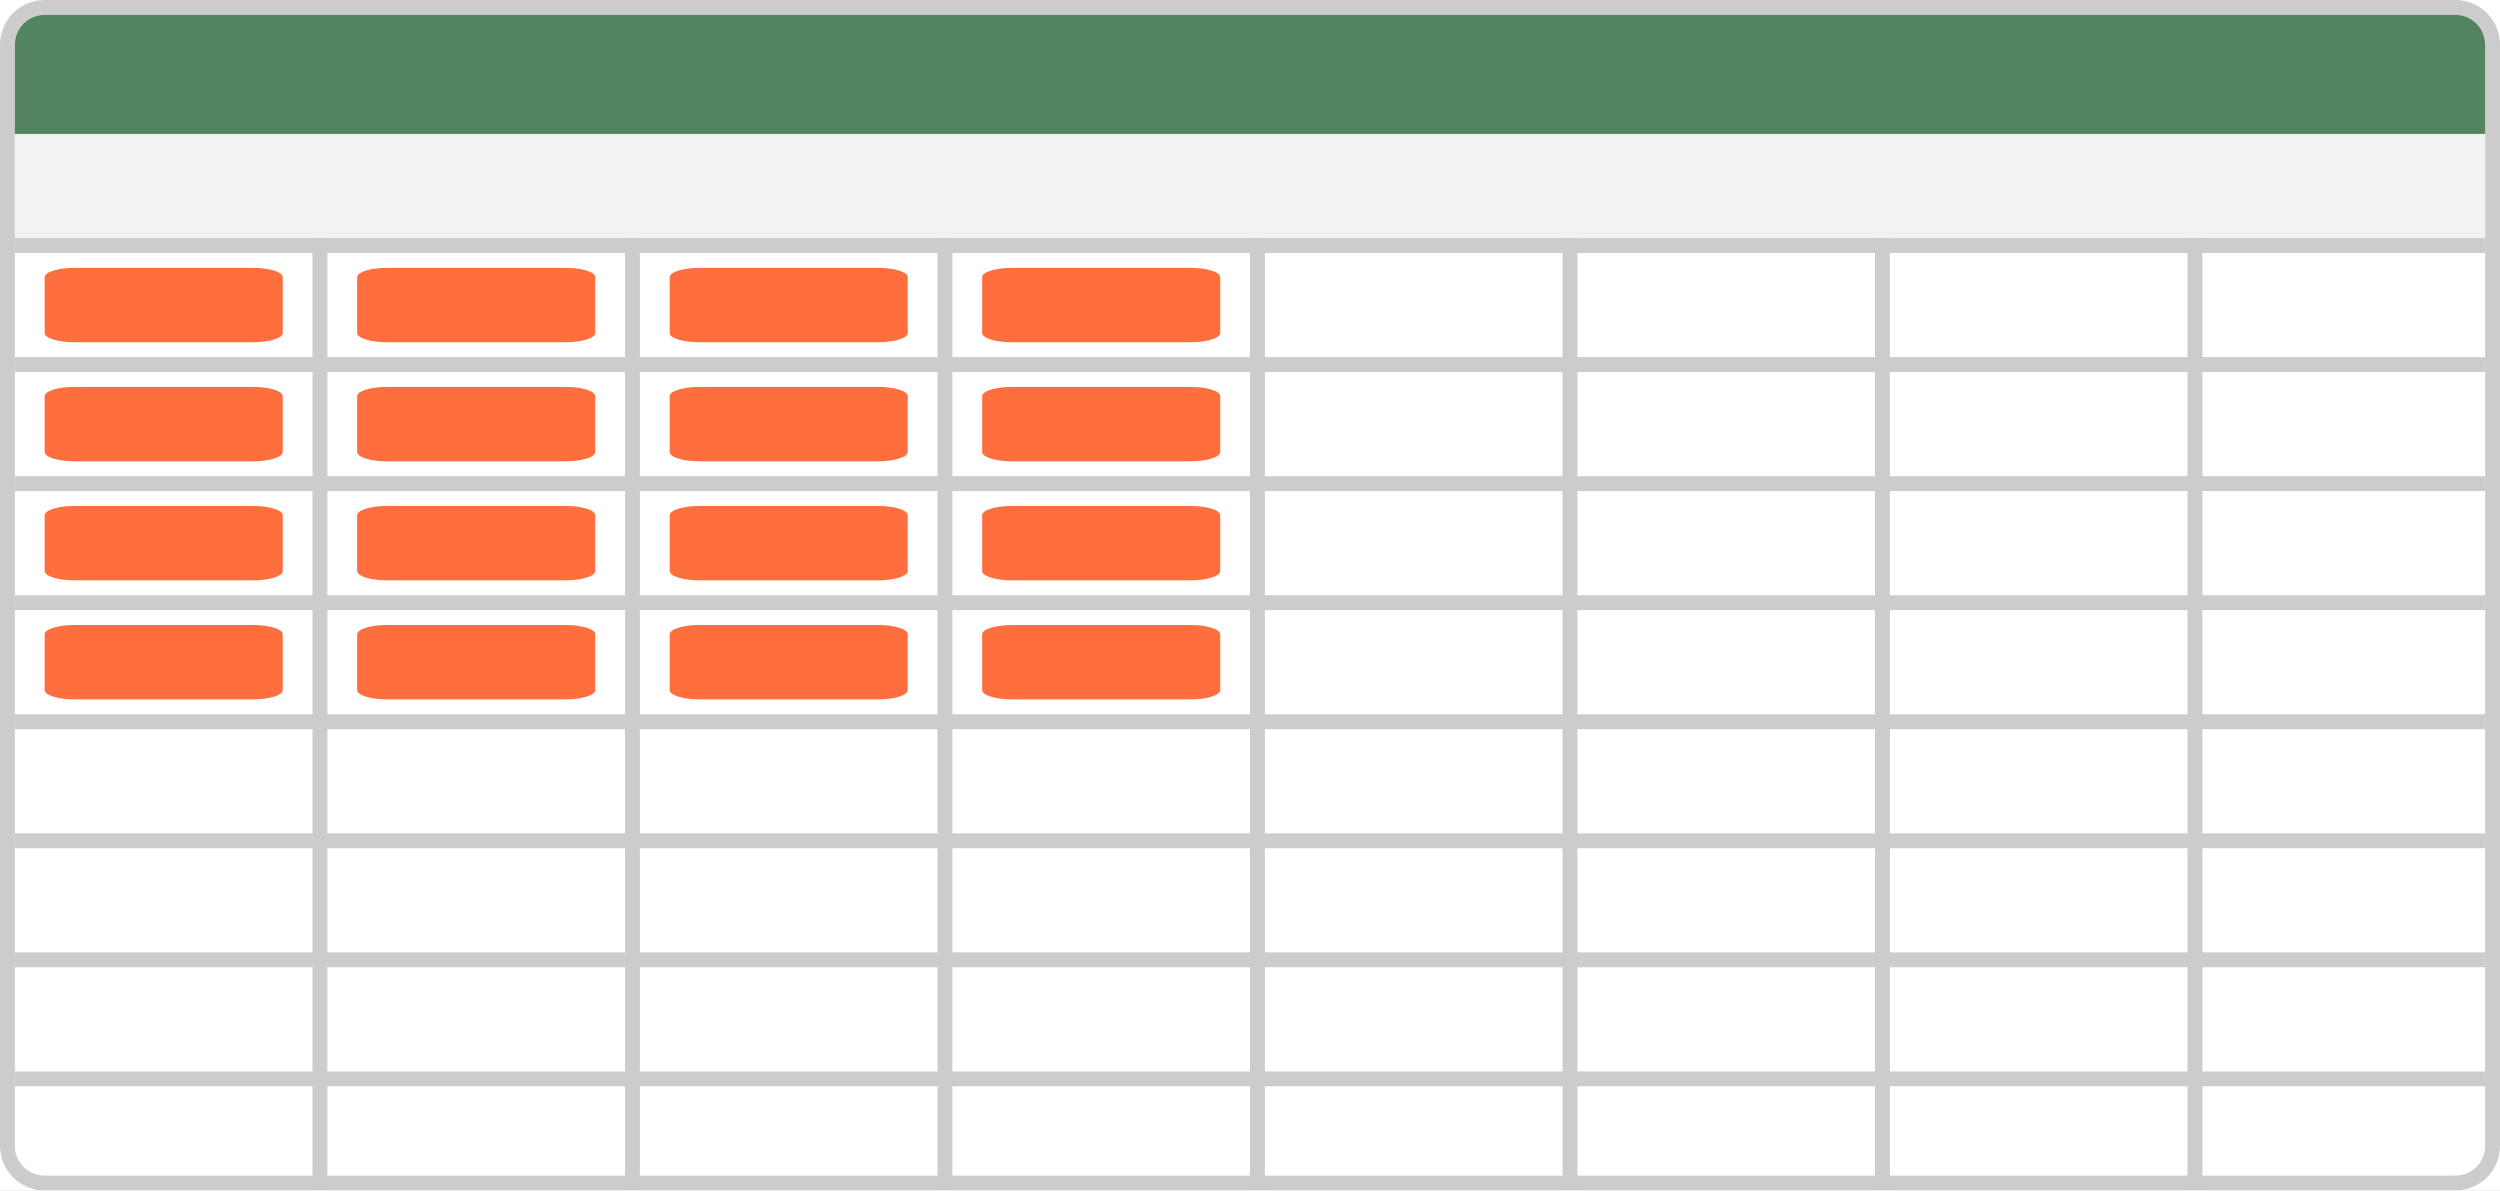
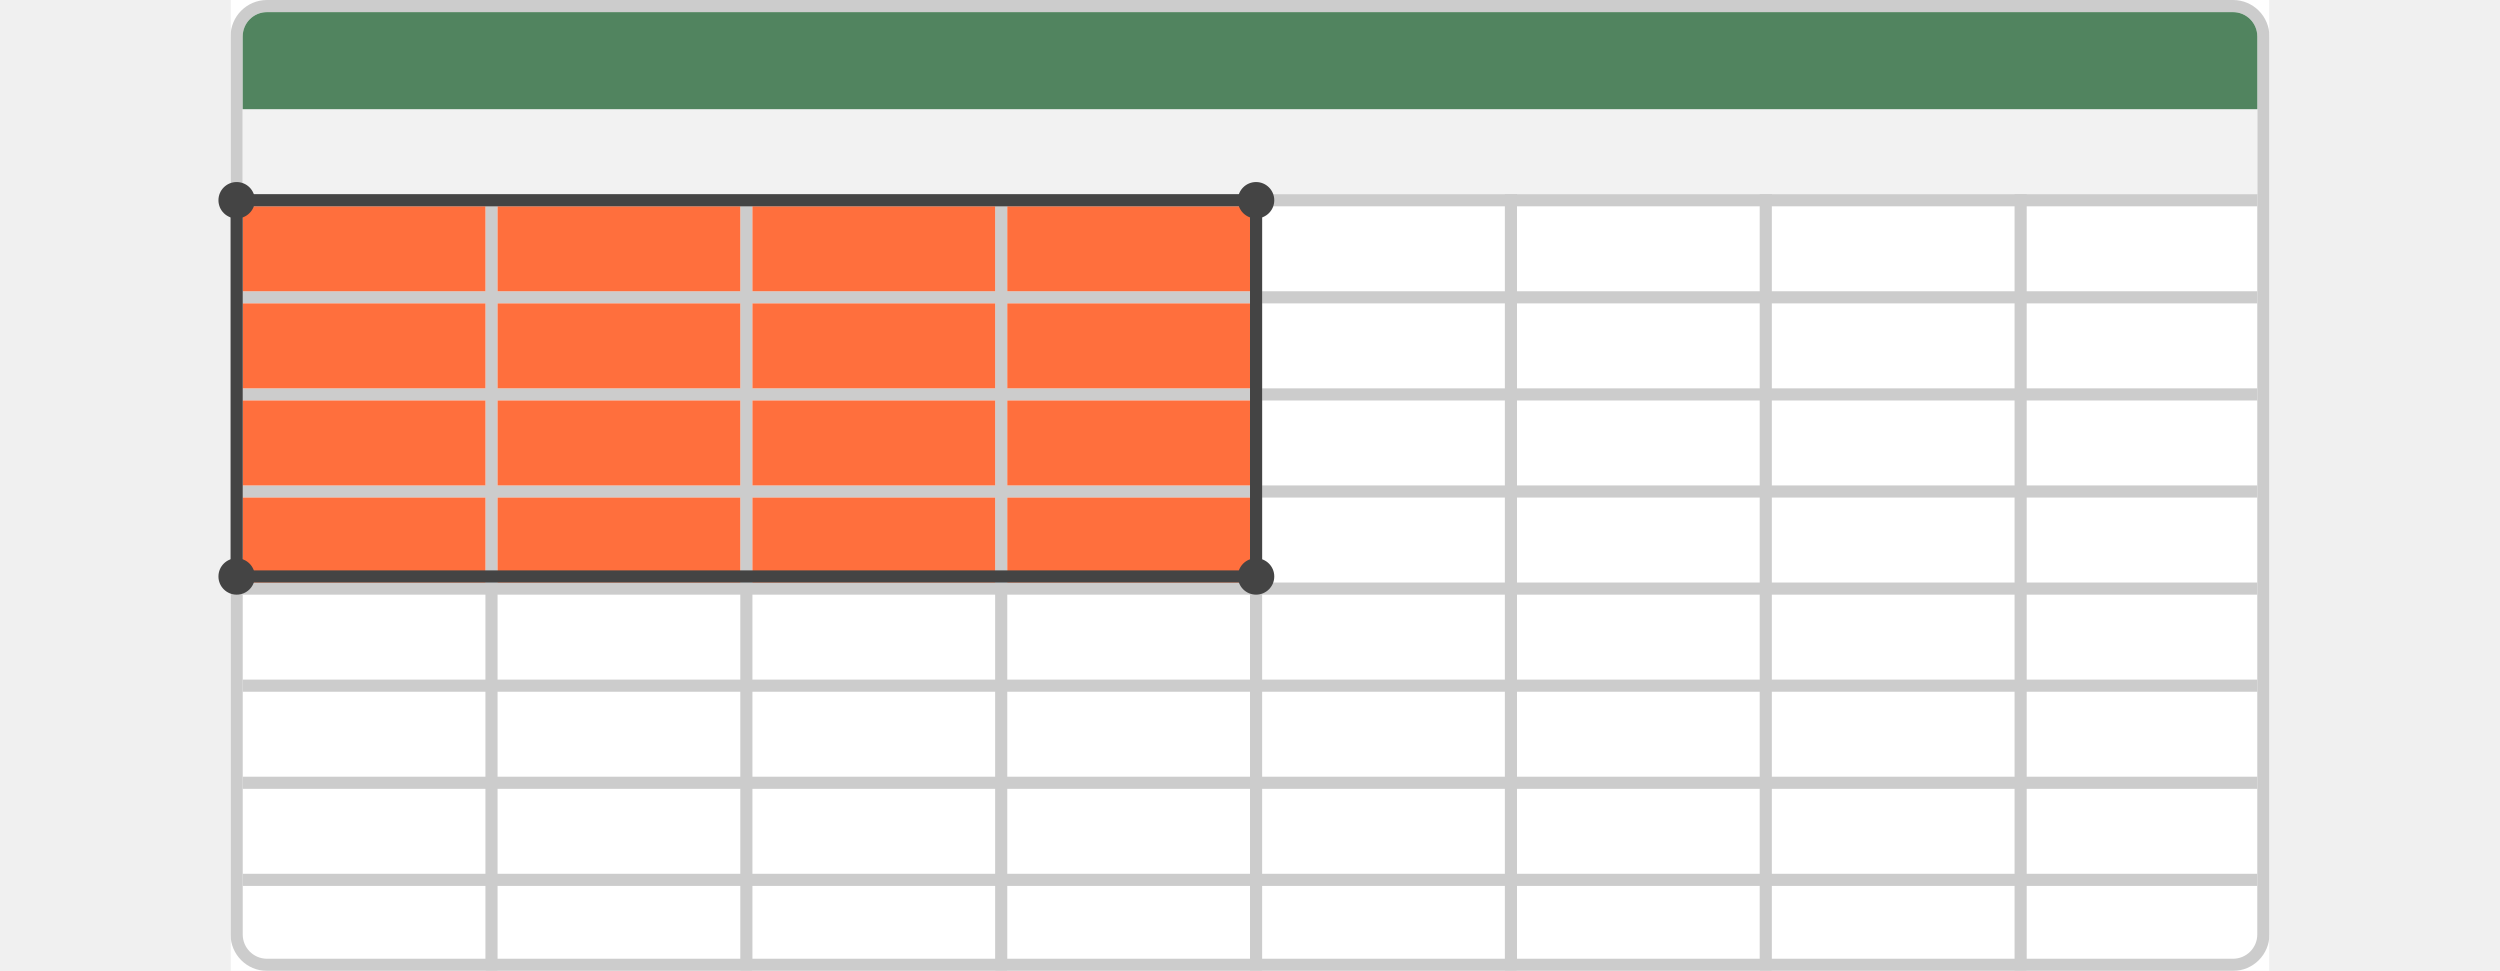
- <svg xmlns="http://www.w3.org/2000/svg" width="168" height="80" viewBox="0 0 168 80" fill="none">
-   <g clip-path="url(#clip0_3_6)">
-     <mask id="mask0_3_6" style="mask-type:luminance" maskUnits="userSpaceOnUse" x="0" y="0" width="168" height="80">
-       <path d="M168 0H0V80H168V0Z" fill="white" />
-     </mask>
-     <g mask="url(#mask0_3_6)">
-       <path d="M168 0H0V80H168V0Z" fill="white" />
-       <path d="M0.5 3C0.5 1.619 1.619 0.5 3 0.5H165C166.381 0.5 167.5 1.619 167.5 3V77C167.5 78.381 166.381 79.5 165 79.5H3C1.619 79.5 0.5 78.381 0.5 77V3Z" fill="white" stroke="#CCCCCC" />
-       <path d="M1 16H167V9H1V16Z" fill="#F2F2F2" />
-       <path d="M1 3C1 1.895 1.895 1 3 1H165C166.105 1 167 1.895 167 3V9H1V3Z" fill="#51845F" />
-       <path fill-rule="evenodd" clip-rule="evenodd" d="M167 33H1V32H167V33Z" fill="#CCCCCC" />
-       <path fill-rule="evenodd" clip-rule="evenodd" d="M167 73H1V72H167V73Z" fill="#CCCCCC" />
-       <path fill-rule="evenodd" clip-rule="evenodd" d="M167 49H1V48H167V49Z" fill="#CCCCCC" />
-       <path fill-rule="evenodd" clip-rule="evenodd" d="M167 25H1V24H167V25Z" fill="#CCCCCC" />
-       <path fill-rule="evenodd" clip-rule="evenodd" d="M167 65H1V64H167V65Z" fill="#CCCCCC" />
-       <path fill-rule="evenodd" clip-rule="evenodd" d="M167 41H1V40H167V41Z" fill="#CCCCCC" />
-       <path fill-rule="evenodd" clip-rule="evenodd" d="M167 57H1V56H167V57Z" fill="#CCCCCC" />
-       <path fill-rule="evenodd" clip-rule="evenodd" d="M167 17H1V16H167V17Z" fill="#CCCCCC" />
-       <path fill-rule="evenodd" clip-rule="evenodd" d="M126 80V16H127V80H126Z" fill="#CCCCCC" />
-       <path fill-rule="evenodd" clip-rule="evenodd" d="M21 80V16H22V80H21Z" fill="#CCCCCC" />
-       <path fill-rule="evenodd" clip-rule="evenodd" d="M84 80V16H85V80H84Z" fill="#CCCCCC" />
-       <path fill-rule="evenodd" clip-rule="evenodd" d="M147 80V16H148V80H147Z" fill="#CCCCCC" />
-       <path fill-rule="evenodd" clip-rule="evenodd" d="M42 80V16H43V80H42Z" fill="#CCCCCC" />
-       <path fill-rule="evenodd" clip-rule="evenodd" d="M105 80V16H106V80H105Z" fill="#CCCCCC" />
-       <path fill-rule="evenodd" clip-rule="evenodd" d="M63 80V16H64V80H63Z" fill="#CCCCCC" />
-       <path d="M17 18H5C3.895 18 3 18.28 3 18.625V22.375C3 22.72 3.895 23 5 23H17C18.105 23 19 22.72 19 22.375V18.625C19 18.28 18.105 18 17 18Z" fill="#FF6F3D" />
-       <path d="M17 26H5C3.895 26 3 26.28 3 26.625V30.375C3 30.72 3.895 31 5 31H17C18.105 31 19 30.72 19 30.375V26.625C19 26.28 18.105 26 17 26Z" fill="#FF6F3D" />
-       <path d="M38 26H26C24.895 26 24 26.28 24 26.625V30.375C24 30.72 24.895 31 26 31H38C39.105 31 40 30.72 40 30.375V26.625C40 26.28 39.105 26 38 26Z" fill="#FF6F3D" />
-       <path d="M38 18H26C24.895 18 24 18.28 24 18.625V22.375C24 22.72 24.895 23 26 23H38C39.105 23 40 22.72 40 22.375V18.625C40 18.28 39.105 18 38 18Z" fill="#FF6F3D" />
-       <path d="M17 34H5C3.895 34 3 34.28 3 34.625V38.375C3 38.72 3.895 39 5 39H17C18.105 39 19 38.72 19 38.375V34.625C19 34.28 18.105 34 17 34Z" fill="#FF6F3D" />
-       <path d="M17 42H5C3.895 42 3 42.28 3 42.625V46.375C3 46.72 3.895 47 5 47H17C18.105 47 19 46.72 19 46.375V42.625C19 42.28 18.105 42 17 42Z" fill="#FF6F3D" />
-       <path d="M38 42H26C24.895 42 24 42.28 24 42.625V46.375C24 46.72 24.895 47 26 47H38C39.105 47 40 46.72 40 46.375V42.625C40 42.28 39.105 42 38 42Z" fill="#FF6F3D" />
-       <path d="M38 34H26C24.895 34 24 34.28 24 34.625V38.375C24 38.72 24.895 39 26 39H38C39.105 39 40 38.72 40 38.375V34.625C40 34.28 39.105 34 38 34Z" fill="#FF6F3D" />
-       <path d="M59 18H47C45.895 18 45 18.28 45 18.625V22.375C45 22.72 45.895 23 47 23H59C60.105 23 61 22.72 61 22.375V18.625C61 18.28 60.105 18 59 18Z" fill="#FF6F3D" />
-       <path d="M59 26H47C45.895 26 45 26.28 45 26.625V30.375C45 30.72 45.895 31 47 31H59C60.105 31 61 30.72 61 30.375V26.625C61 26.28 60.105 26 59 26Z" fill="#FF6F3D" />
-       <path d="M80 26H68C66.895 26 66 26.28 66 26.625V30.375C66 30.72 66.895 31 68 31H80C81.105 31 82 30.72 82 30.375V26.625C82 26.28 81.105 26 80 26Z" fill="#FF6F3D" />
-       <path d="M80 18H68C66.895 18 66 18.28 66 18.625V22.375C66 22.72 66.895 23 68 23H80C81.105 23 82 22.72 82 22.375V18.625C82 18.28 81.105 18 80 18Z" fill="#FF6F3D" />
-       <path d="M59 34H47C45.895 34 45 34.28 45 34.625V38.375C45 38.72 45.895 39 47 39H59C60.105 39 61 38.72 61 38.375V34.625C61 34.28 60.105 34 59 34Z" fill="#FF6F3D" />
-       <path d="M59 42H47C45.895 42 45 42.28 45 42.625V46.375C45 46.72 45.895 47 47 47H59C60.105 47 61 46.72 61 46.375V42.625C61 42.28 60.105 42 59 42Z" fill="#FF6F3D" />
-       <path d="M80 42H68C66.895 42 66 42.28 66 42.625V46.375C66 46.72 66.895 47 68 47H80C81.105 47 82 46.72 82 46.375V42.625C82 42.28 81.105 42 80 42Z" fill="#FF6F3D" />
-       <path d="M80 34H68C66.895 34 66 34.28 66 34.625V38.375C66 38.72 66.895 39 68 39H80C81.105 39 82 38.72 82 38.375V34.625C82 34.28 81.105 34 80 34Z" fill="#FF6F3D" />
-     </g>
+ <svg xmlns="http://www.w3.org/2000/svg" width="206" height="80" viewBox="0 0 206 80" fill="none">
+   <mask id="mask0_5_2" style="mask-type:luminance" maskUnits="userSpaceOnUse" x="19" y="0" width="168" height="80">
+     <path d="M187 0H19V80H187V0Z" fill="white" />
+   </mask>
+   <g mask="url(#mask0_5_2)">
+     <path d="M187 0H19V80H187V0Z" fill="white" />
+     <path d="M19.5 3C19.5 1.619 20.619 0.5 22 0.5H184C185.381 0.5 186.5 1.619 186.5 3V77C186.5 78.381 185.381 79.5 184 79.5H22C20.619 79.5 19.5 78.381 19.5 77V3Z" fill="white" stroke="#CCCCCC" />
+     <path d="M20 16H186V9H20V16Z" fill="#F2F2F2" />
+     <path d="M20 3C20 1.895 20.895 1 22 1H184C185.105 1 186 1.895 186 3V9H20V3Z" fill="#51845F" />
+     <path fill-rule="evenodd" clip-rule="evenodd" d="M186 33H20V32H186V33Z" fill="#CCCCCC" />
+     <path fill-rule="evenodd" clip-rule="evenodd" d="M186 73H20V72H186V73Z" fill="#CCCCCC" />
+     <path fill-rule="evenodd" clip-rule="evenodd" d="M186 49H20V48H186V49Z" fill="#CCCCCC" />
+     <path fill-rule="evenodd" clip-rule="evenodd" d="M186 25H20V24H186V25Z" fill="#CCCCCC" />
+     <path fill-rule="evenodd" clip-rule="evenodd" d="M186 65H20V64H186V65Z" fill="#CCCCCC" />
+     <path fill-rule="evenodd" clip-rule="evenodd" d="M186 41H20V40H186V41Z" fill="#CCCCCC" />
+     <path fill-rule="evenodd" clip-rule="evenodd" d="M186 57H20V56H186V57Z" fill="#CCCCCC" />
+     <path fill-rule="evenodd" clip-rule="evenodd" d="M186 17H20V16H186V17Z" fill="#CCCCCC" />
+     <path fill-rule="evenodd" clip-rule="evenodd" d="M145 80V16H146V80H145Z" fill="#CCCCCC" />
+     <path fill-rule="evenodd" clip-rule="evenodd" d="M40 80V16H41V80H40Z" fill="#CCCCCC" />
+     <path fill-rule="evenodd" clip-rule="evenodd" d="M103 80V16H104V80H103Z" fill="#CCCCCC" />
+     <path fill-rule="evenodd" clip-rule="evenodd" d="M166 80V16H167V80H166Z" fill="#CCCCCC" />
+     <path fill-rule="evenodd" clip-rule="evenodd" d="M61 80V16H62V80H61Z" fill="#CCCCCC" />
+     <path fill-rule="evenodd" clip-rule="evenodd" d="M124 80V16H125V80H124Z" fill="#CCCCCC" />
+     <path fill-rule="evenodd" clip-rule="evenodd" d="M82 80V16H83V80H82Z" fill="#CCCCCC" />
  </g>
-   <defs>
-     <clipPath id="clip0_3_6">
-       <rect width="168" height="80" fill="white" />
-     </clipPath>
-   </defs>
+   <rect x="20" y="17" width="20" height="7" fill="#FF6F3D" />
+   <rect x="20" y="25" width="20" height="7" fill="#FF6F3D" />
+   <rect x="20" y="33" width="20" height="7" fill="#FF6F3D" />
+   <rect x="20" y="41" width="20" height="7" fill="#FF6F3D" />
+   <rect x="41" y="17" width="20" height="7" fill="#FF6F3D" />
+   <rect x="41" y="25" width="20" height="7" fill="#FF6F3D" />
+   <rect x="41" y="33" width="20" height="7" fill="#FF6F3D" />
+   <rect x="41" y="41" width="20" height="7" fill="#FF6F3D" />
+   <rect x="62" y="17" width="20" height="7" fill="#FF6F3D" />
+   <rect x="62" y="25" width="20" height="7" fill="#FF6F3D" />
+   <rect x="62" y="33" width="20" height="7" fill="#FF6F3D" />
+   <rect x="62" y="41" width="20" height="7" fill="#FF6F3D" />
+   <rect x="83" y="17" width="20" height="7" fill="#FF6F3D" />
+   <rect x="83" y="25" width="20" height="7" fill="#FF6F3D" />
+   <rect x="83" y="33" width="20" height="7" fill="#FF6F3D" />
+   <rect x="83" y="41" width="20" height="7" fill="#FF6F3D" />
+   <rect x="19.5" y="16.5" width="84" height="31" stroke="#444444" />
+   <circle cx="19.5" cy="47.5" r="1.5" fill="#444444" />
+   <circle cx="19.5" cy="16.5" r="1.5" fill="#444444" />
+   <circle cx="103.5" cy="16.5" r="1.5" fill="#444444" />
+   <circle cx="103.5" cy="47.5" r="1.5" fill="#444444" />
</svg>
